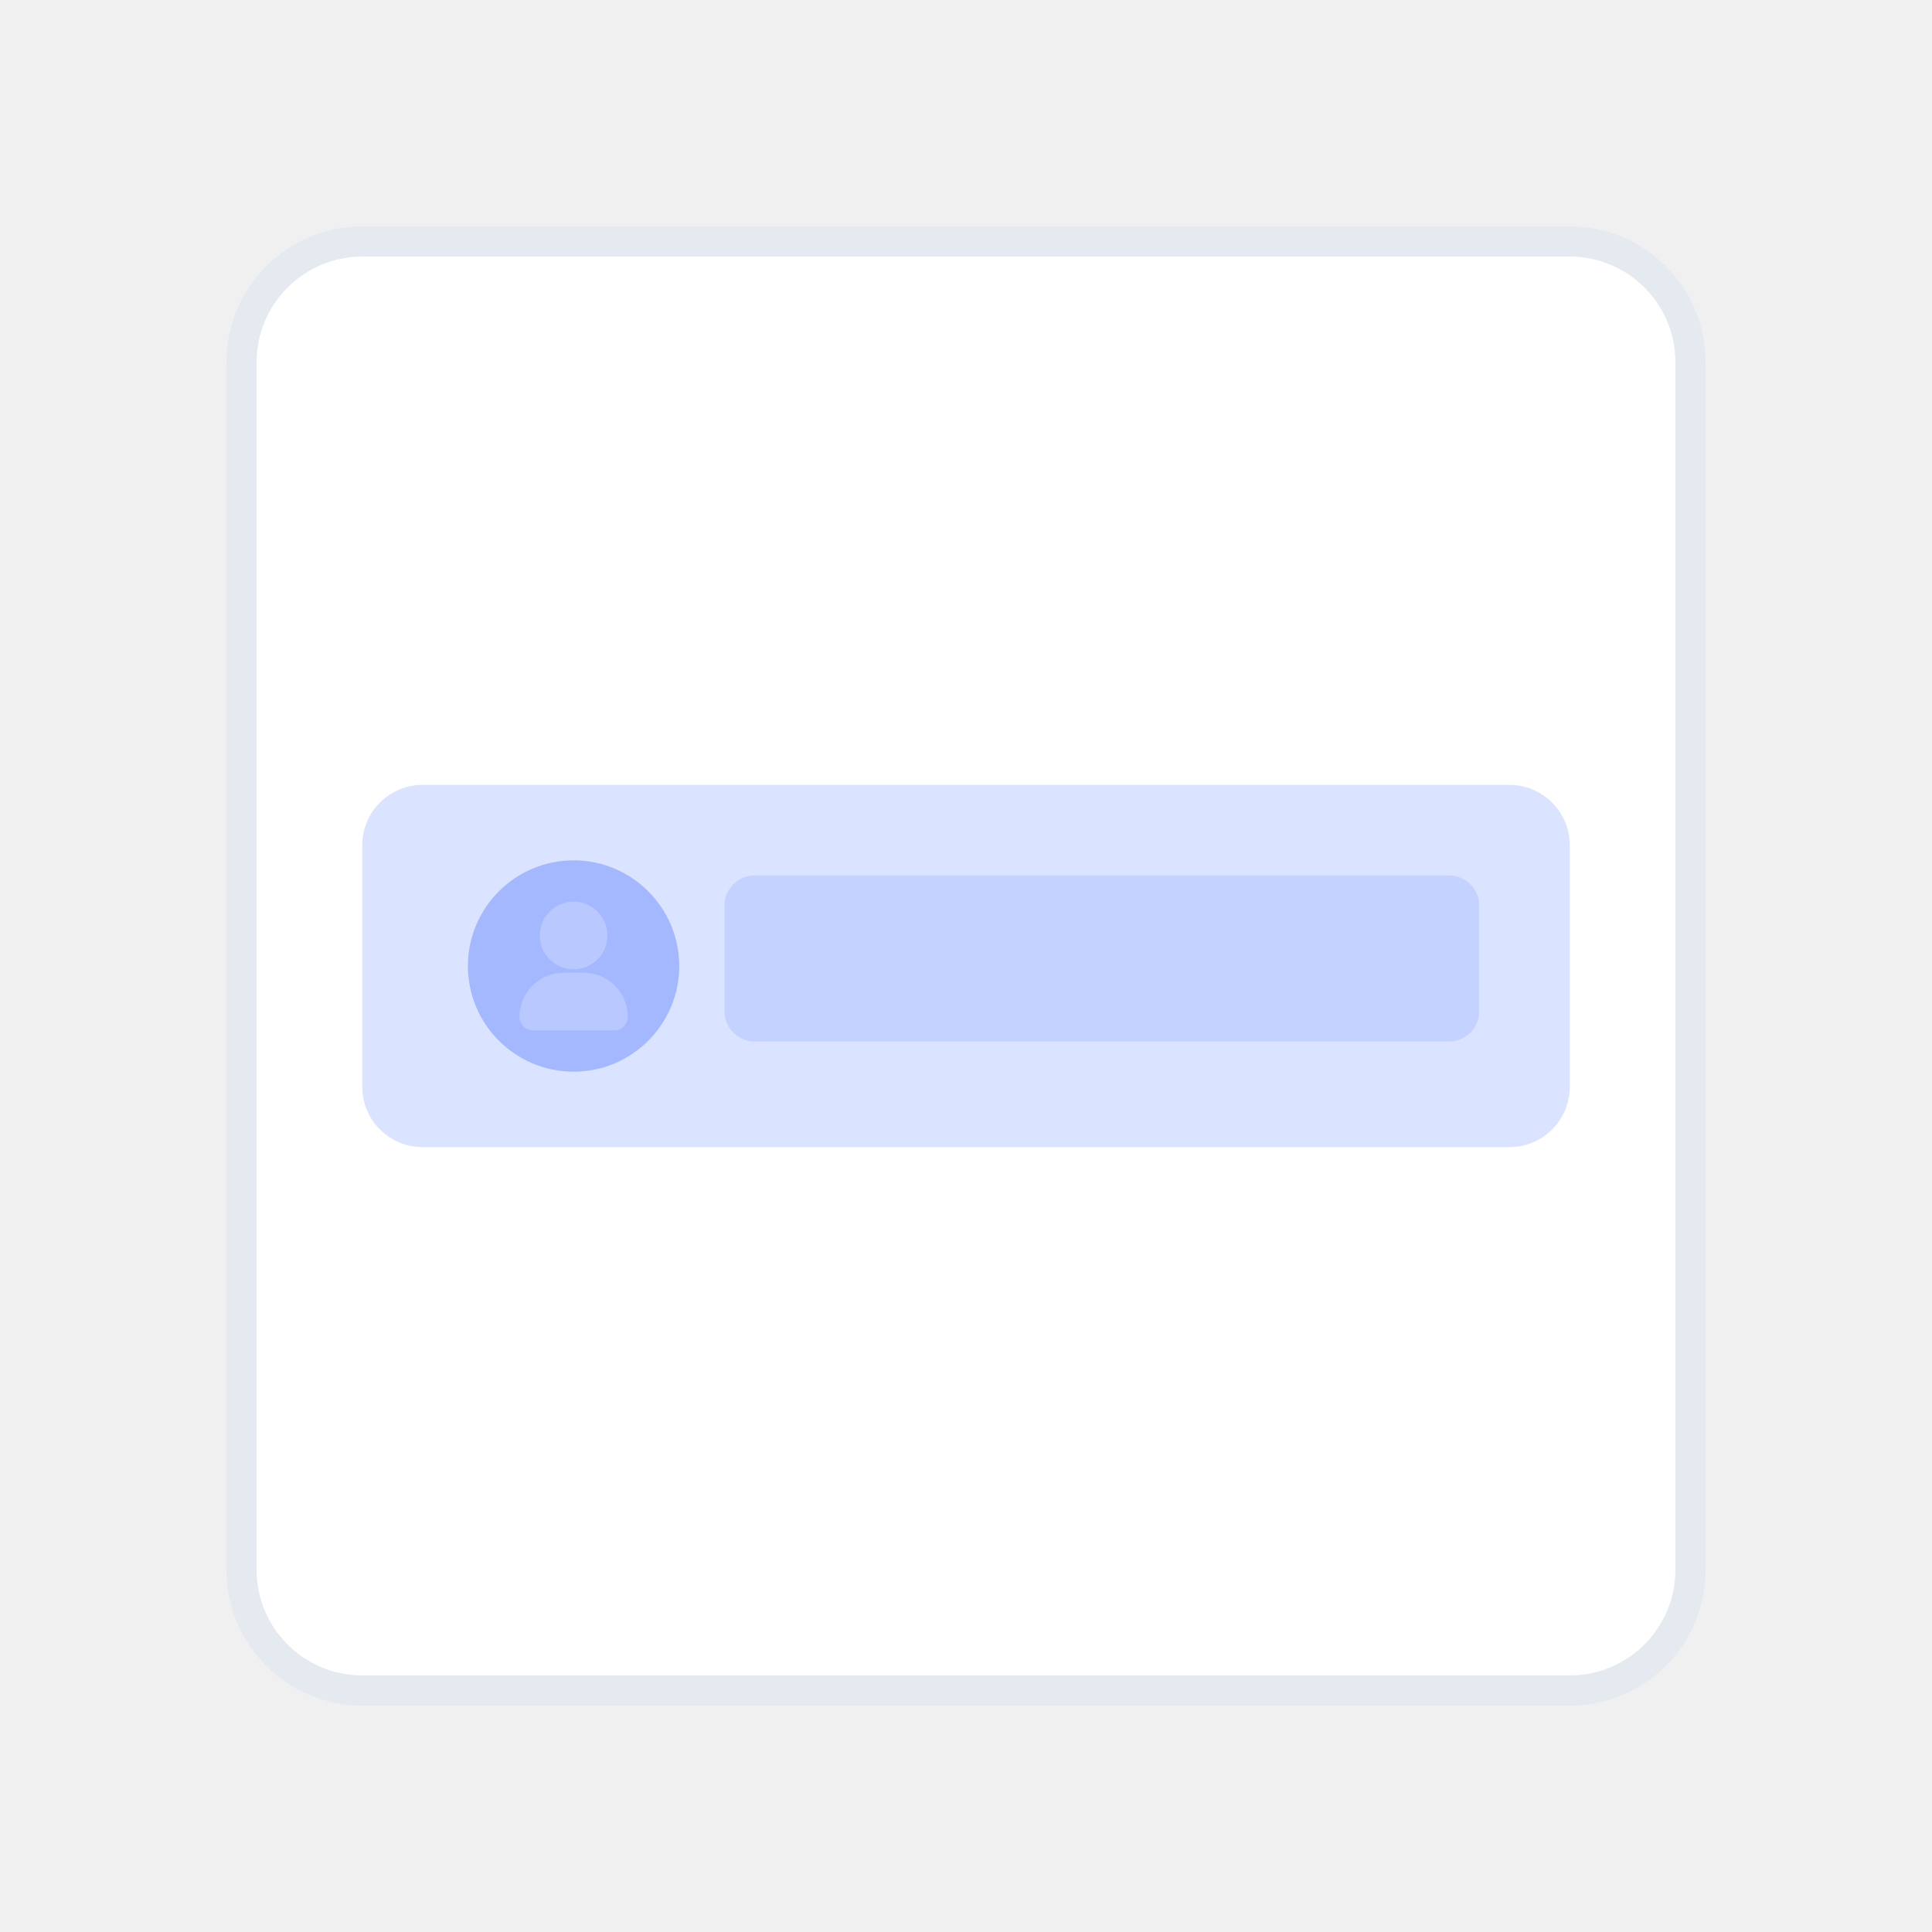
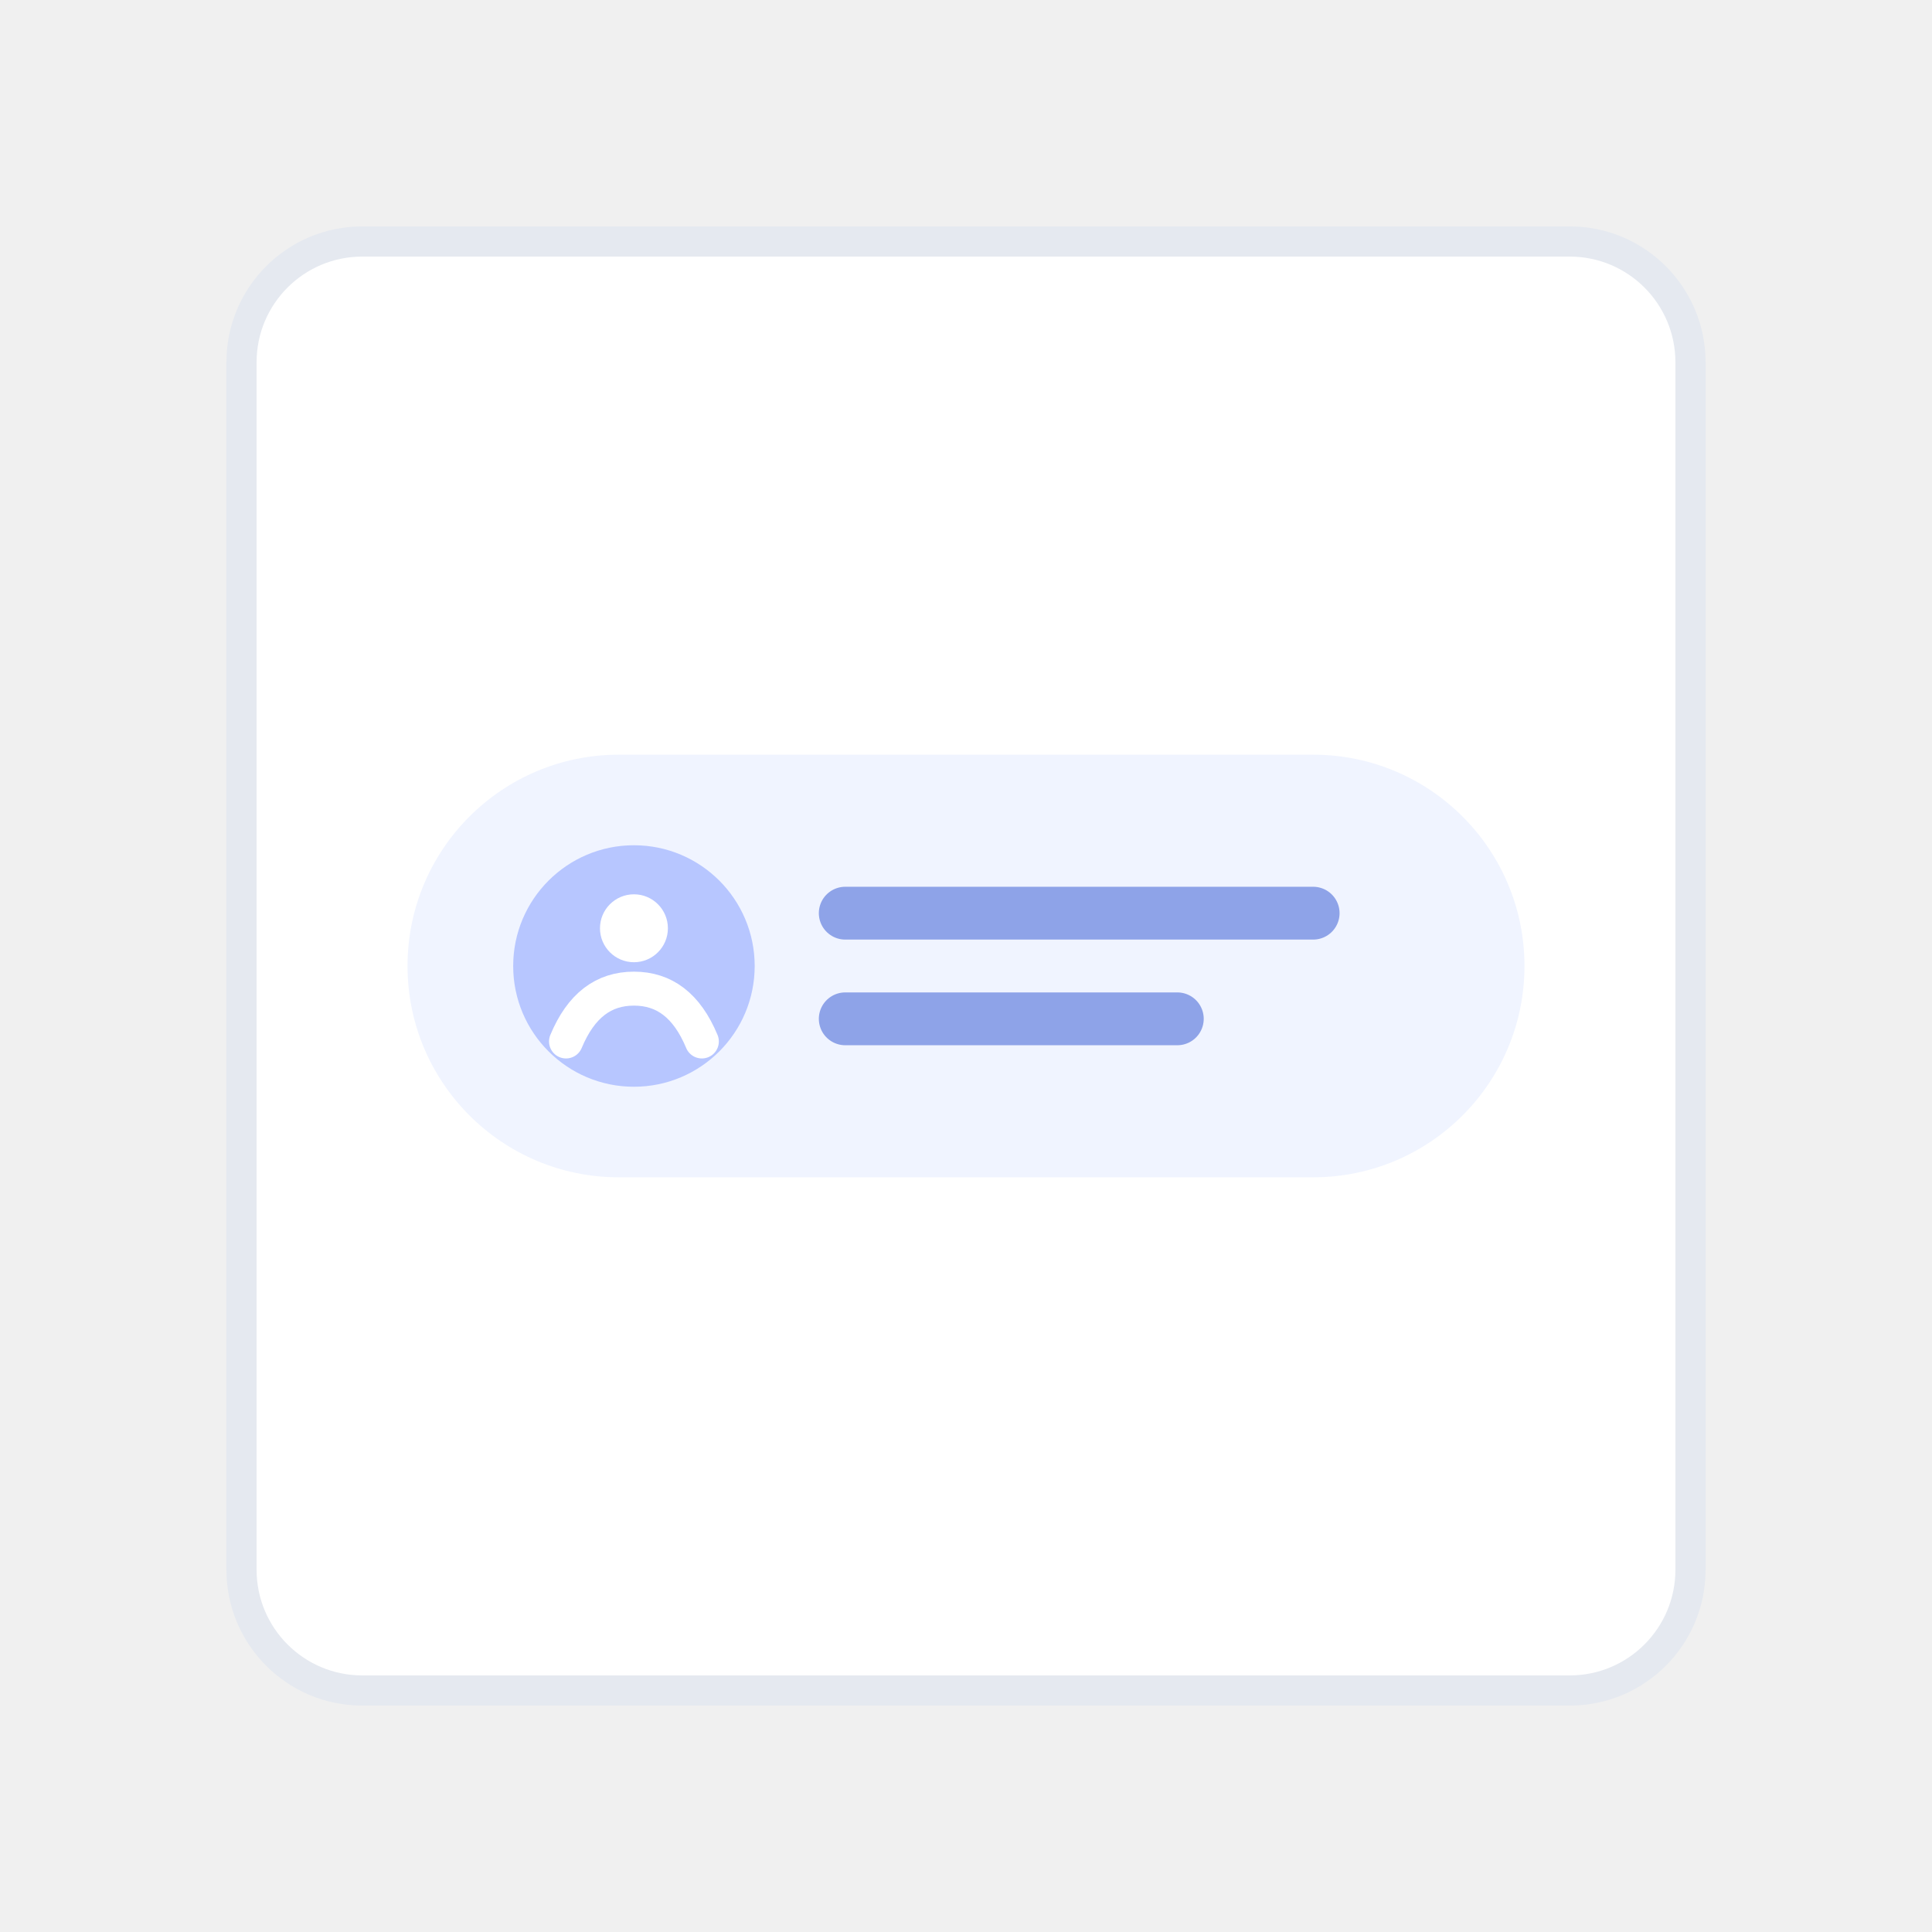
<svg xmlns="http://www.w3.org/2000/svg" width="128" height="128" viewBox="0 0 128 128" fill="none">
-   <path d="M104 16H24C19.582 16 16 19.582 16 24V104C16 108.418 19.582 112 24 112H104C108.418 112 112 108.418 112 104V24C112 19.582 108.418 16 104 16Z" fill="white" stroke="#E5E9F0" stroke-width="2" />
-   <g opacity="0.4" filter="url(#filter0_d_19_4)">
-     <rect x="24" y="52" width="80" height="24" rx="4" fill="url(#paint0_linear_19_4)" />
-   </g>
-   <rect opacity="0.4" x="48" y="58" width="50" height="11" rx="2" fill="url(#paint1_linear_19_4)" />
-   <g clip-path="url(#clip0_19_4)">
-     <path d="M31 64C31 67.861 34.139 71 38 71C41.861 71 45 67.861 45 64C45 60.139 41.861 57 38 57C34.139 57 31 60.139 31 64Z" fill="url(#paint2_linear_19_4)" />
-     <path opacity="0.4" d="M40.702 68.266H35.309C34.817 68.266 34.413 67.861 34.413 67.369C34.413 65.761 35.714 64.448 37.333 64.448H38.678C40.286 64.448 41.598 65.75 41.598 67.369C41.598 67.861 41.205 68.266 40.702 68.266ZM38 64.219C36.764 64.219 35.758 63.212 35.758 61.977C35.758 60.741 36.764 59.734 38 59.734C39.236 59.734 40.242 60.741 40.242 61.977C40.253 63.223 39.236 64.219 38 64.219Z" fill="#DAE2FF" />
-   </g>
-   <defs>
-     <linearGradient id="paint0_linear_19_4" x1="24" y1="52" x2="1345.1" y2="4455.67" gradientUnits="userSpaceOnUse">
-       <stop stop-color="#A3B8FF" />
-       <stop offset="1" stop-color="#8FA3E0" />
-     </linearGradient>
-     <linearGradient id="paint1_linear_19_4" x1="48" y1="58" x2="509.656" y2="2156.44" gradientUnits="userSpaceOnUse">
-       <stop stop-color="#A3B8FF" />
-       <stop offset="1" stop-color="#8FA3E0" />
-     </linearGradient>
-     <linearGradient id="paint2_linear_19_4" x1="31" y1="57" x2="1431" y2="1457" gradientUnits="userSpaceOnUse">
-       <stop stop-color="#A3B8FF" />
-       <stop offset="1" stop-color="#8FA3E0" />
-     </linearGradient>
-     <clipPath id="clip0_19_4">
-       <rect width="14" height="14" fill="white" transform="translate(31 57)" />
-     </clipPath>
-   </defs>
+   <rect x="16" y="16" width="96" height="96" rx="8" fill="white" stroke="#E5E9F0" stroke-width="2" />
+   <rect x="27" y="50" width="74" height="28" rx="14" fill="#F0F4FF" />
+   <circle cx="42" cy="64" r="8" fill="#B7C6FF" />
+   <circle cx="42" cy="61.5" r="2.25" fill="white" />
+   <path d="M37.5 69C38.5 66.6 40 65.5 42 65.5C44 65.5 45.5 66.6 46.5 69" stroke="white" stroke-width="2.25" stroke-linecap="round" />
+   <path d="M56 60.5H87M56 67.5H78" stroke="#8EA3E8" stroke-width="3.5" stroke-linecap="round" />
</svg>
